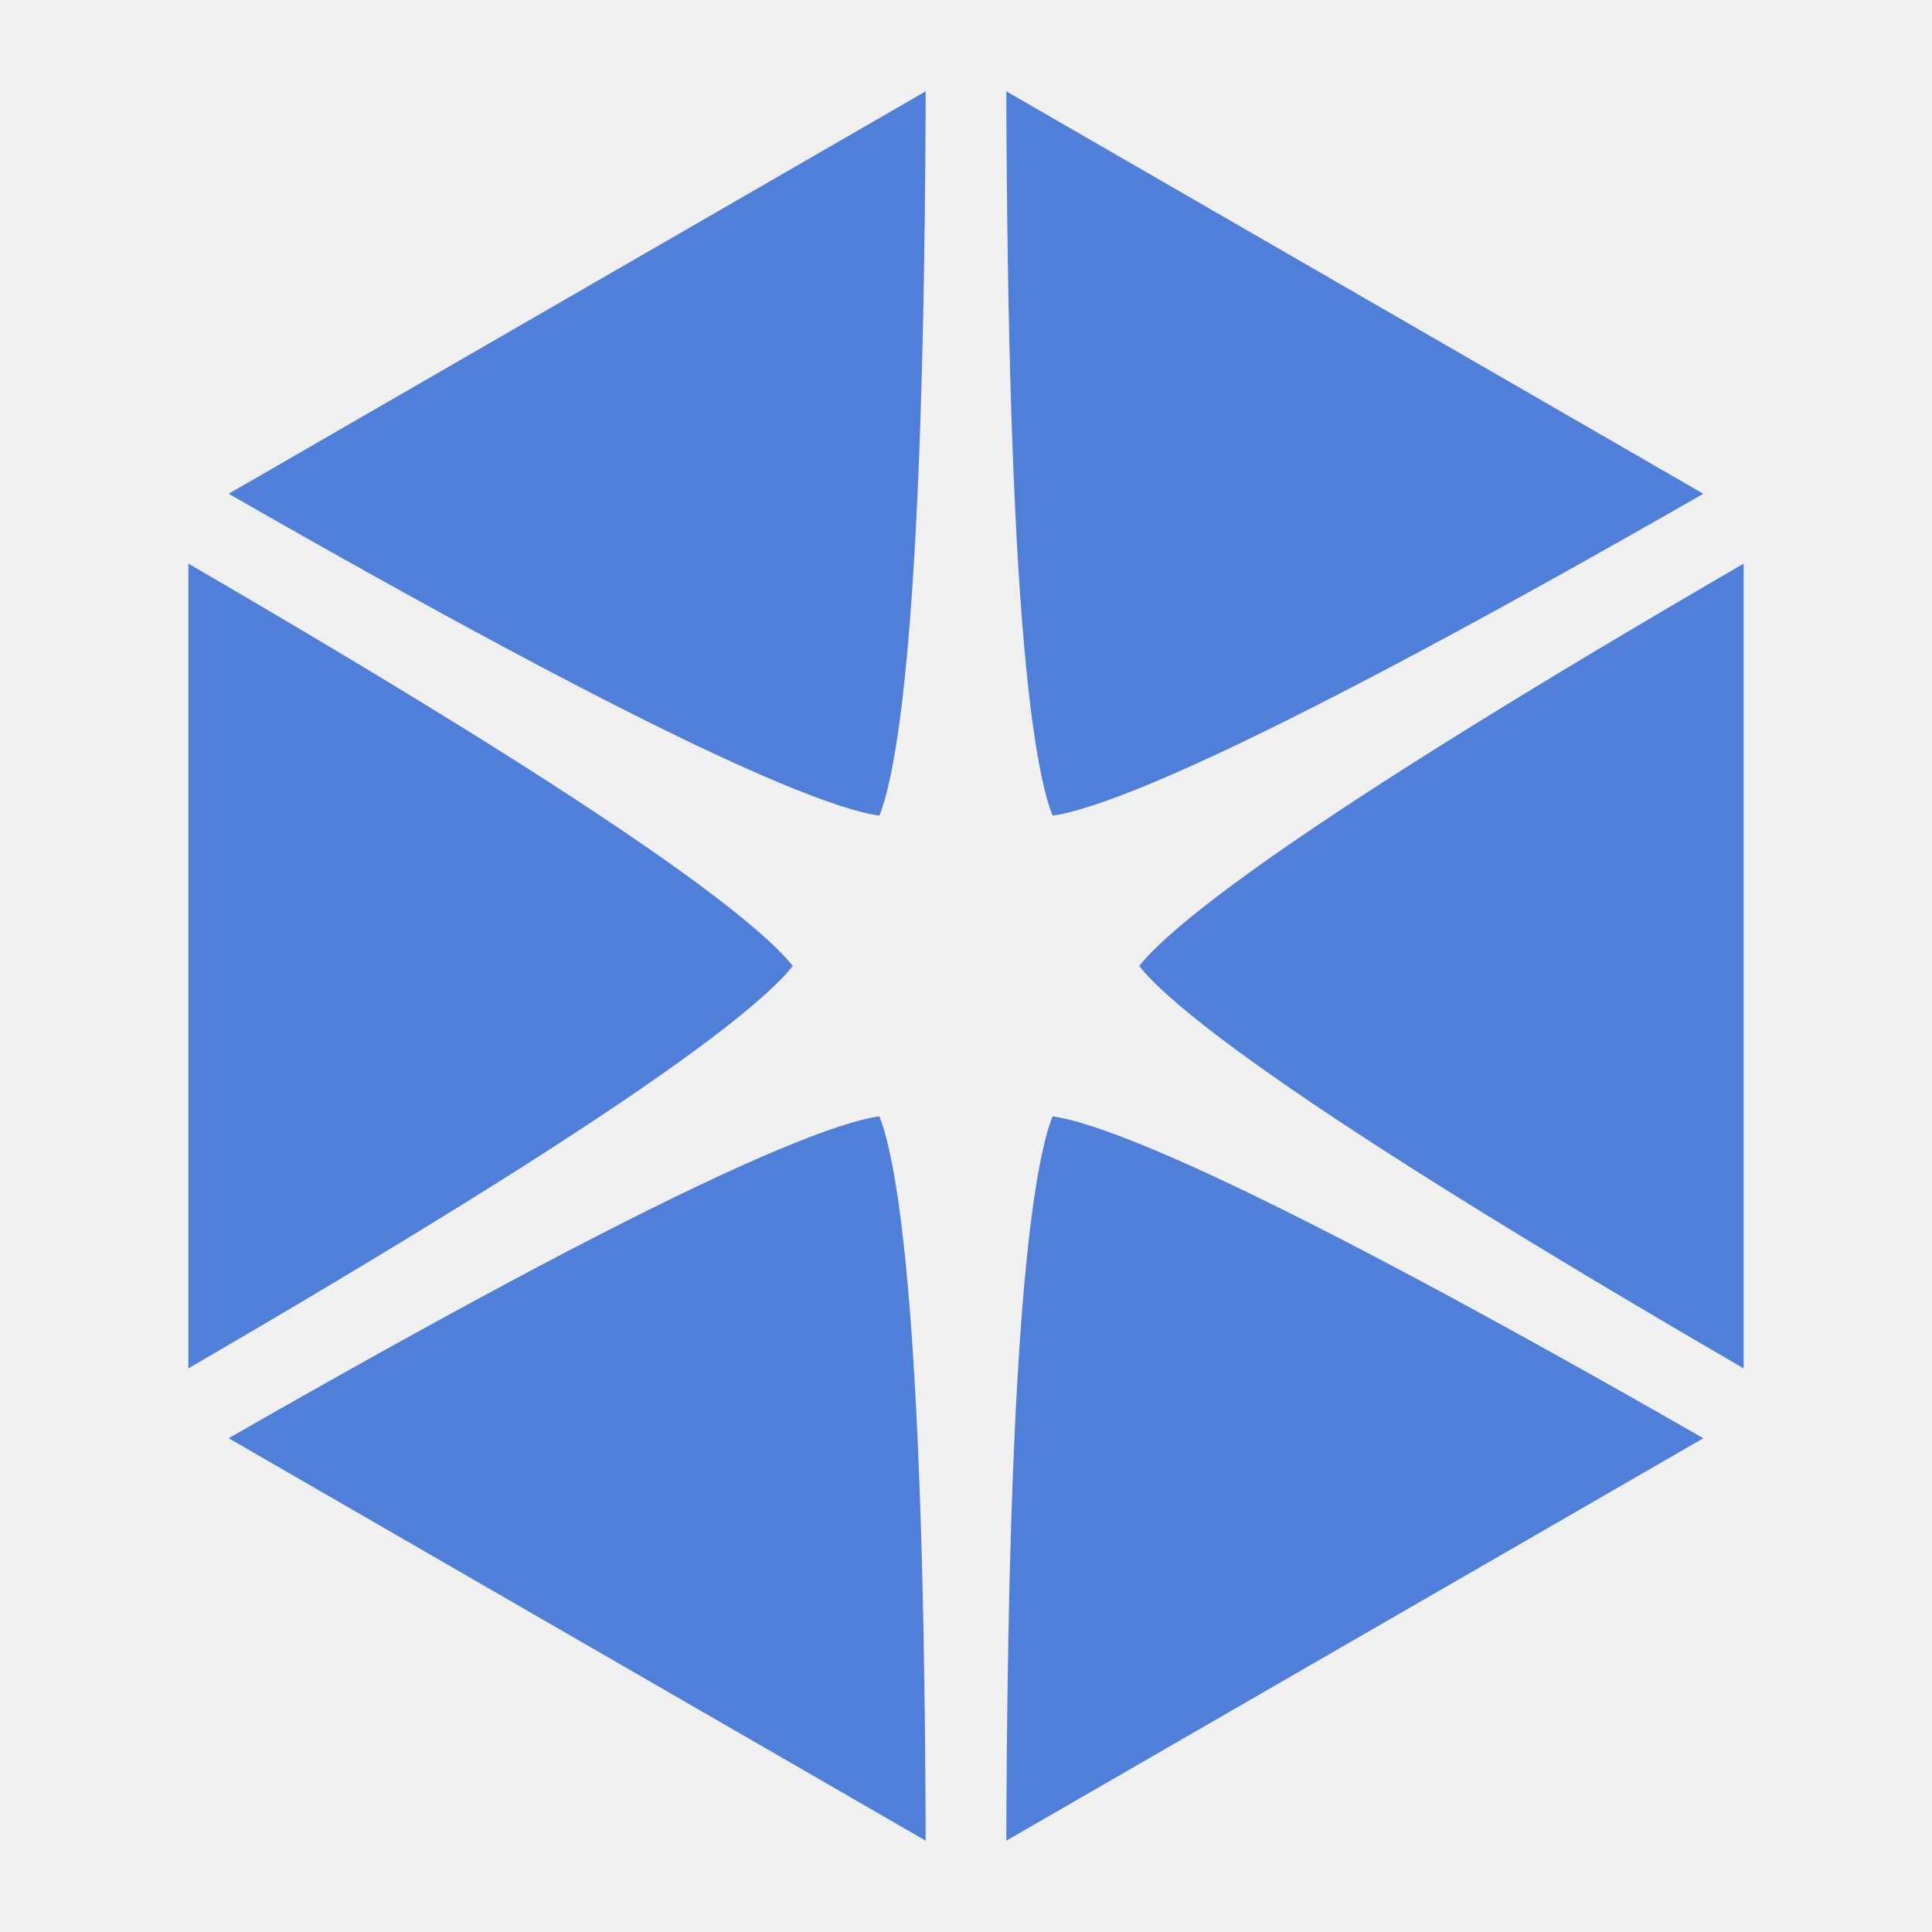
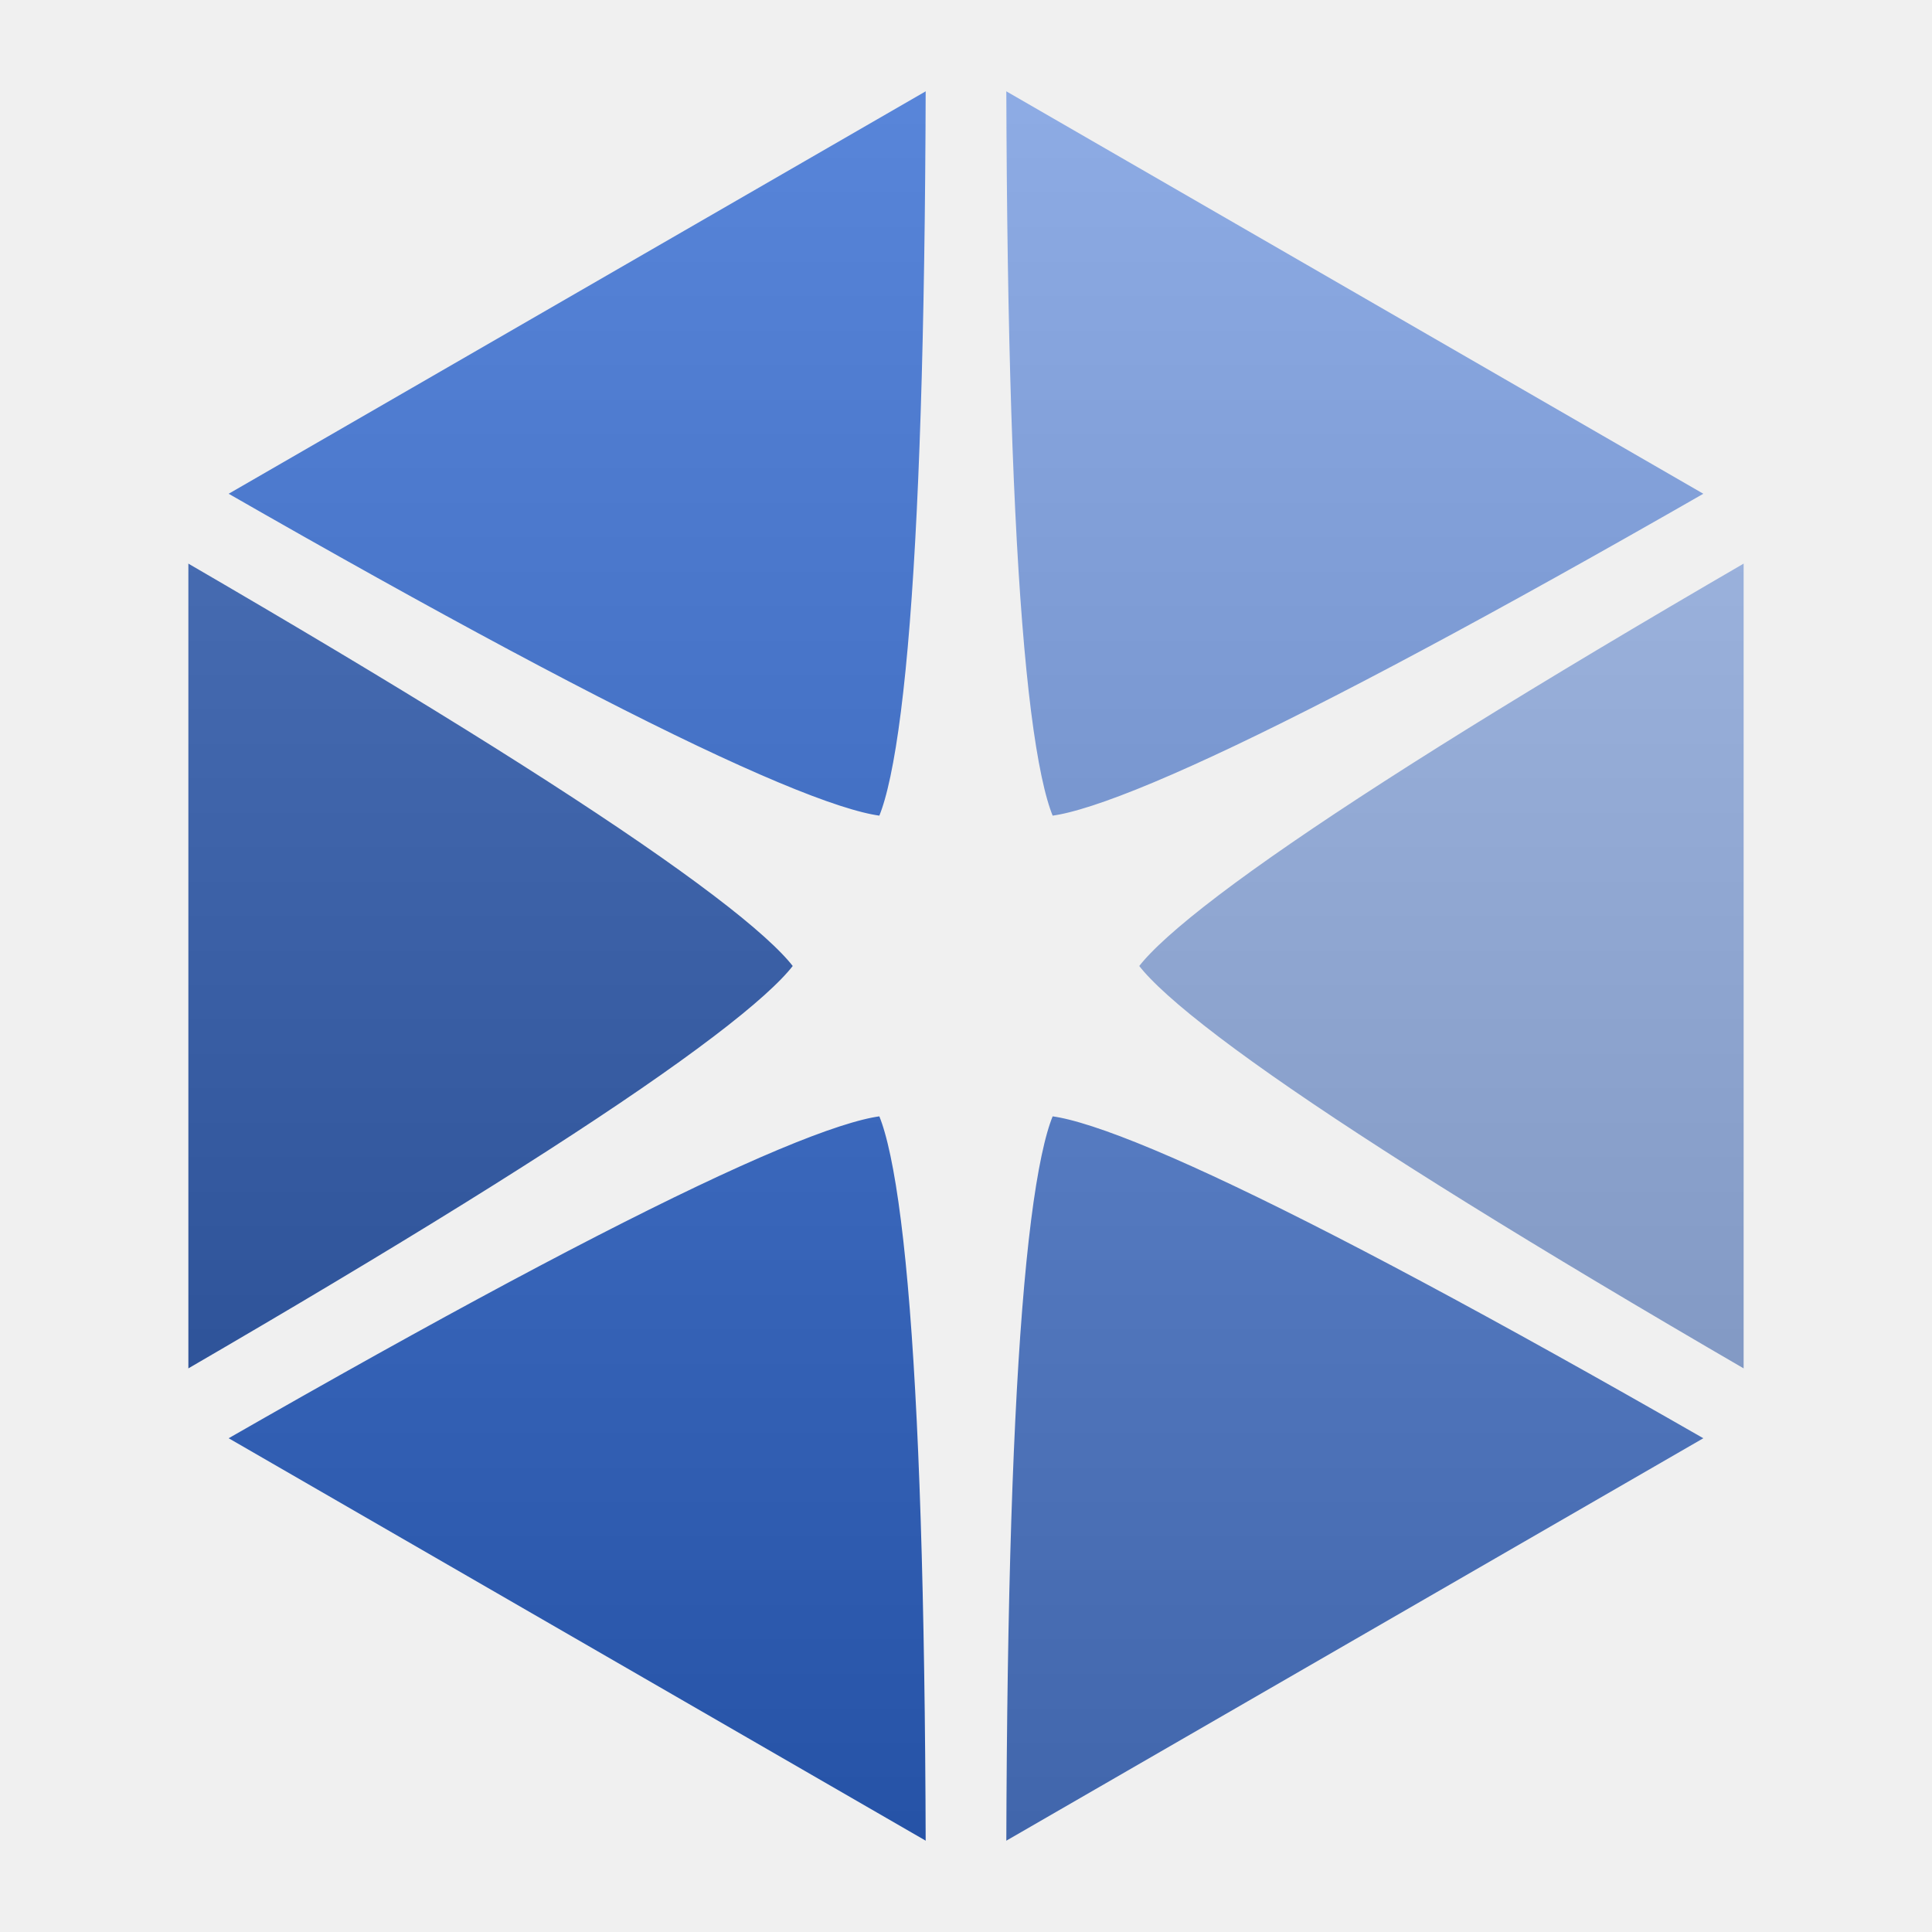
<svg xmlns="http://www.w3.org/2000/svg" width="24" height="24" viewBox="0 0 24 24" fill="none" stroke-width="2" stroke-linecap="round" stroke-linejoin="round">
  <mask id="glyph">
    <path d="M12 2 20.66 7v10L12 22l-8.66-5V7Z" fill="#fff" stroke="#fff" />
    <path d="M12 0.5Q12 10 12.8 10.61Q13.73 11 21.96 6.25Q13.73 11 13.6 12Q13.73 13 21.96 17.75Q13.73 13 12.8 13.39Q12 14 12 23.5Q12 14 11.2 13.39Q10.27 13 2.04 17.75Q10.27 13 10.4 12Q10.27 11 2.04 6.25Q10.27 11 11.2 10.61Q12 10 12 0.5Z" fill="#000" stroke="#000" stroke-width="1" />
  </mask>
-   <rect width="24" height="24" fill="#4F7FD9" mask="url(#glyph)" />
+   <defs>
+     <linearGradient id="shade" x1="0" y1="0" x2="0" y2="24" gradientUnits="userSpaceOnUse">
+       <stop offset="0" stop-color="#fff" stop-opacity=".22" />
+       <stop offset="1" stop-color="#000" stop-opacity=".22" />
+     </linearGradient>
+   </defs>
+   <g mask="url(#glyph)">
+     <path d="M12 12 12.00 -8.00 29.32 2.00Z" fill="#7197E0" stroke="#7197E0" stroke-width=".12" />
+     <path d="M12 12 29.32 2.00 29.32 22.00Z" fill="#92B0E7" stroke="#92B0E7" stroke-width=".12" />
+     <path d="M12 12 29.32 22.00 12.00 32.00Z" fill="#4F7FD9" stroke="#4F7FD9" stroke-width=".12" />
+     <path d="M12 12 12.00 32.00 -5.32 22.00Z" fill="#2D67D2" stroke="#2D67D2" stroke-width=".12" />
+     <path d="M12 12 -5.32 22.00 -5.32 2.00Z" fill="#2656B0" stroke="#2656B0" stroke-width=".12" />
+     <path d="M12 12 -5.32 2.00 12.00 -8.00Z" fill="#2D67D2" stroke="#2D67D2" stroke-width=".12" />
+     <rect width="24" height="24" fill="url(#shade)" />
+   </g>
</svg>
